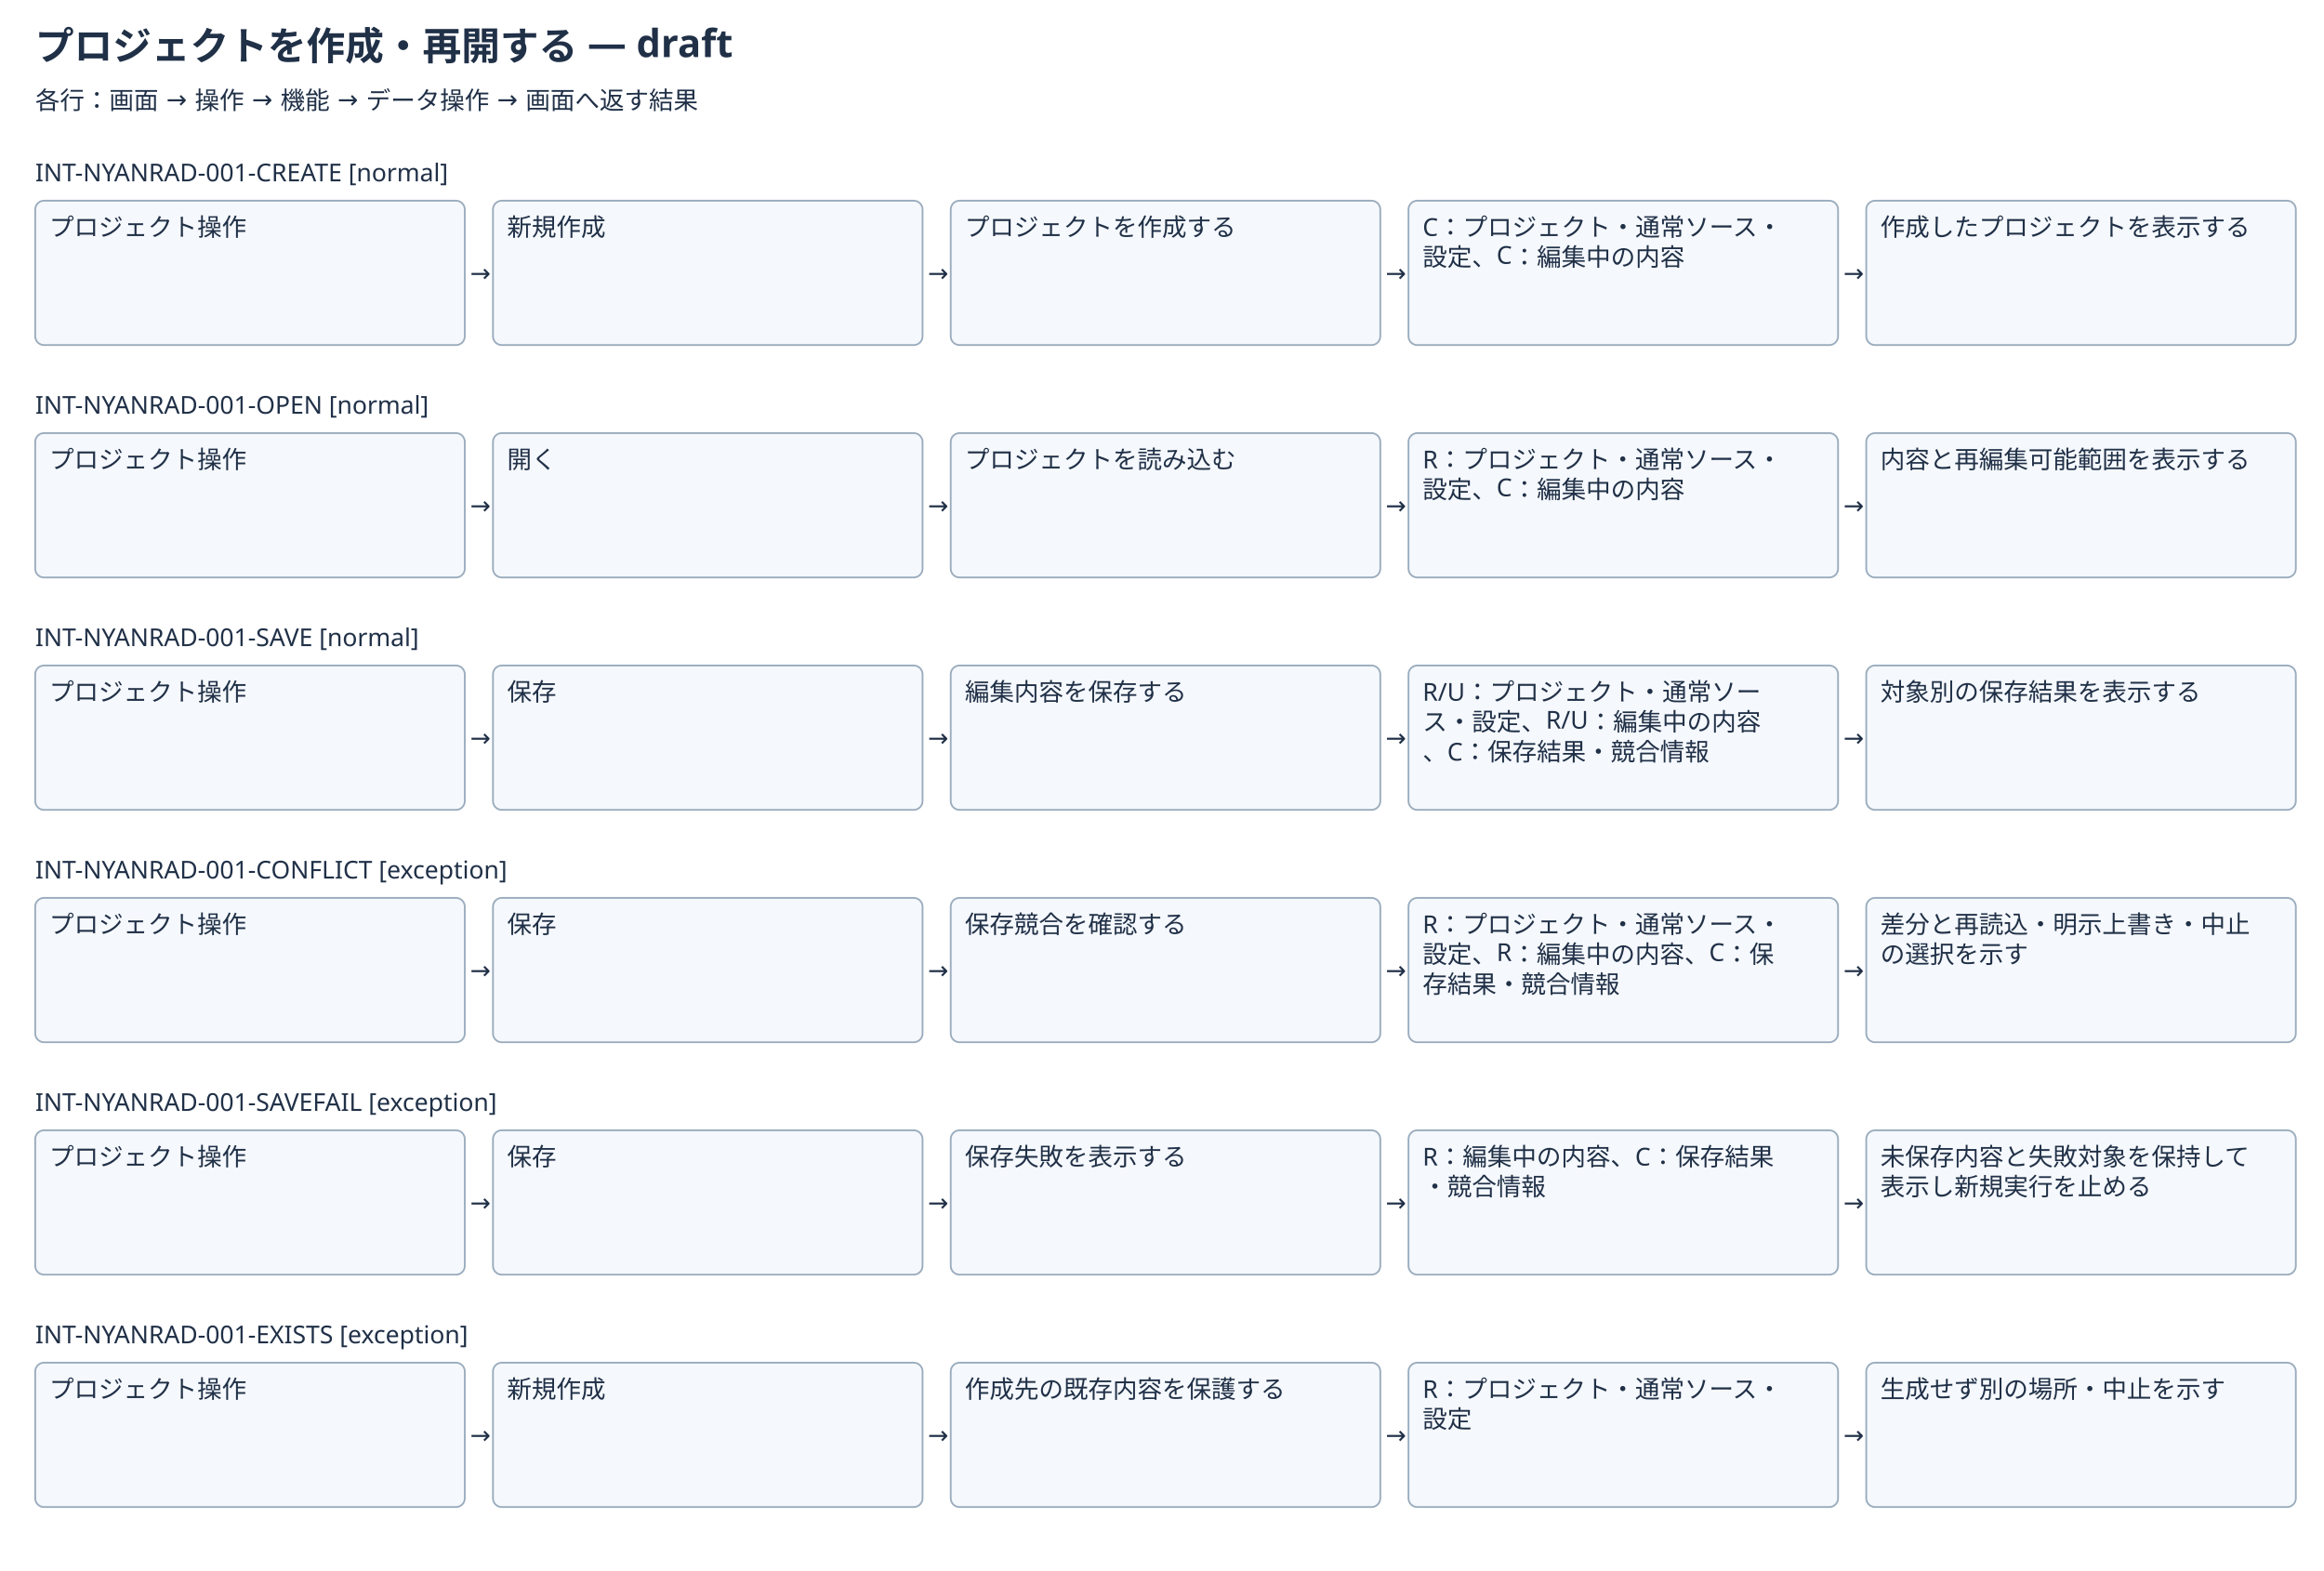
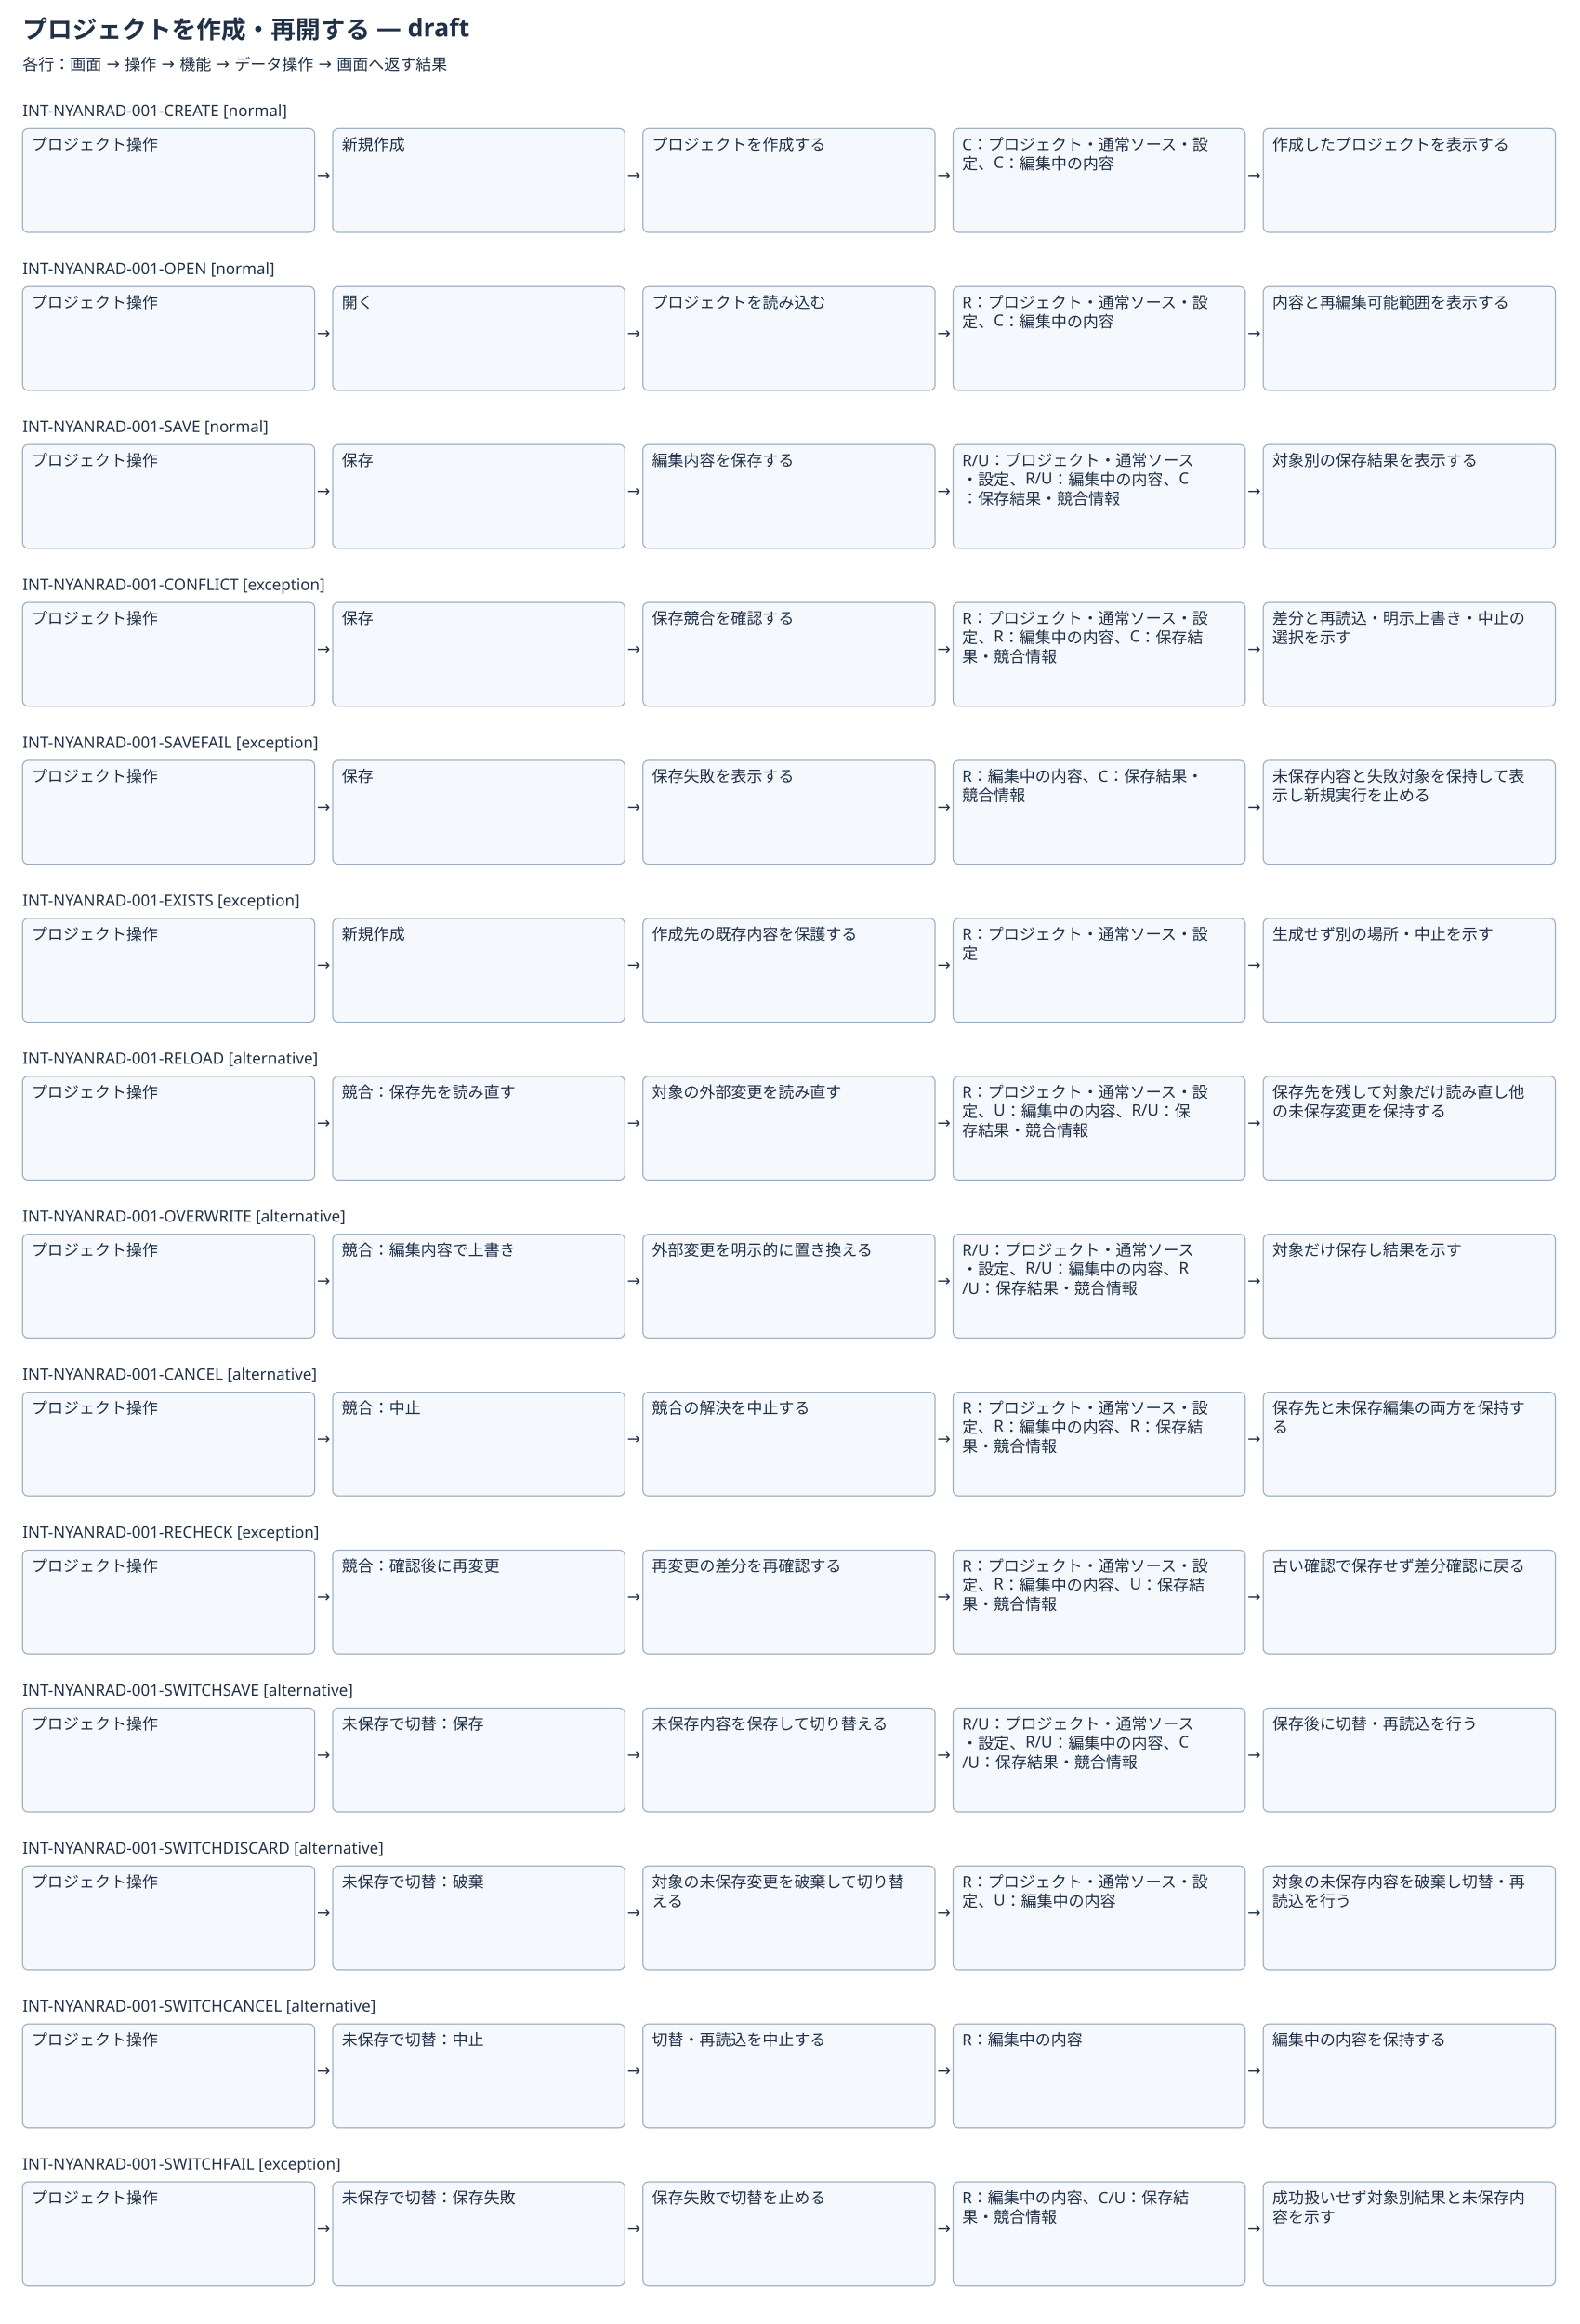
- <svg xmlns="http://www.w3.org/2000/svg" width="1320" height="892" viewBox="0 0 1320 892">
+ <svg xmlns="http://www.w3.org/2000/svg" width="1400" height="2060" viewBox="0 0 1400 2060">
  <style>text{font-family:system-ui,sans-serif;fill:#203047;font-size:14px}rect{stroke:#9aacbd;fill:#f5f8fc}.title{font-size:22px;font-weight:bold}</style>
  <text x="20" y="34" class="title">プロジェクトを作成・再開する — draft</text>
  <text x="20" y="62">各行：画面 → 操作 → 機能 → データ操作 → 画面へ返す結果</text>
  <text x="20" y="103">INT-NYANRAD-001-CREATE [normal]</text>
-   <rect x="20" y="114" width="244" height="82" rx="5" />
-   <text x="28" y="134">プロジェクト操作</text>
-   <text x="267" y="160">→</text>
-   <rect x="280" y="114" width="244" height="82" rx="5" />
-   <text x="288" y="134">新規作成</text>
-   <text x="527" y="160">→</text>
-   <rect x="540" y="114" width="244" height="82" rx="5" />
-   <text x="548" y="134">プロジェクトを作成する</text>
-   <text x="787" y="160">→</text>
-   <rect x="800" y="114" width="244" height="82" rx="5" />
-   <text x="808" y="134">C：プロジェクト・通常ソース・</text>
-   <text x="808" y="151">設定、C：編集中の内容</text>
-   <text x="1047" y="160">→</text>
-   <rect x="1060" y="114" width="244" height="82" rx="5" />
-   <text x="1068" y="134">作成したプロジェクトを表示する</text>
-   <text x="20" y="235">INT-NYANRAD-001-OPEN [normal]</text>
-   <rect x="20" y="246" width="244" height="82" rx="5" />
-   <text x="28" y="266">プロジェクト操作</text>
-   <text x="267" y="292">→</text>
-   <rect x="280" y="246" width="244" height="82" rx="5" />
-   <text x="288" y="266">開く</text>
-   <text x="527" y="292">→</text>
-   <rect x="540" y="246" width="244" height="82" rx="5" />
-   <text x="548" y="266">プロジェクトを読み込む</text>
-   <text x="787" y="292">→</text>
-   <rect x="800" y="246" width="244" height="82" rx="5" />
-   <text x="808" y="266">R：プロジェクト・通常ソース・</text>
-   <text x="808" y="283">設定、C：編集中の内容</text>
-   <text x="1047" y="292">→</text>
-   <rect x="1060" y="246" width="244" height="82" rx="5" />
-   <text x="1068" y="266">内容と再編集可能範囲を表示する</text>
-   <text x="20" y="367">INT-NYANRAD-001-SAVE [normal]</text>
-   <rect x="20" y="378" width="244" height="82" rx="5" />
-   <text x="28" y="398">プロジェクト操作</text>
-   <text x="267" y="424">→</text>
-   <rect x="280" y="378" width="244" height="82" rx="5" />
-   <text x="288" y="398">保存</text>
-   <text x="527" y="424">→</text>
-   <rect x="540" y="378" width="244" height="82" rx="5" />
-   <text x="548" y="398">編集内容を保存する</text>
-   <text x="787" y="424">→</text>
-   <rect x="800" y="378" width="244" height="82" rx="5" />
-   <text x="808" y="398">R/U：プロジェクト・通常ソー</text>
-   <text x="808" y="415">ス・設定、R/U：編集中の内容</text>
-   <text x="808" y="432">、C：保存結果・競合情報</text>
-   <text x="1047" y="424">→</text>
-   <rect x="1060" y="378" width="244" height="82" rx="5" />
-   <text x="1068" y="398">対象別の保存結果を表示する</text>
-   <text x="20" y="499">INT-NYANRAD-001-CONFLICT [exception]</text>
-   <rect x="20" y="510" width="244" height="82" rx="5" />
-   <text x="28" y="530">プロジェクト操作</text>
-   <text x="267" y="556">→</text>
-   <rect x="280" y="510" width="244" height="82" rx="5" />
-   <text x="288" y="530">保存</text>
-   <text x="527" y="556">→</text>
-   <rect x="540" y="510" width="244" height="82" rx="5" />
-   <text x="548" y="530">保存競合を確認する</text>
-   <text x="787" y="556">→</text>
-   <rect x="800" y="510" width="244" height="82" rx="5" />
-   <text x="808" y="530">R：プロジェクト・通常ソース・</text>
-   <text x="808" y="547">設定、R：編集中の内容、C：保</text>
-   <text x="808" y="564">存結果・競合情報</text>
-   <text x="1047" y="556">→</text>
-   <rect x="1060" y="510" width="244" height="82" rx="5" />
-   <text x="1068" y="530">差分と再読込・明示上書き・中止</text>
-   <text x="1068" y="547">の選択を示す</text>
-   <text x="20" y="631">INT-NYANRAD-001-SAVEFAIL [exception]</text>
-   <rect x="20" y="642" width="244" height="82" rx="5" />
-   <text x="28" y="662">プロジェクト操作</text>
-   <text x="267" y="688">→</text>
-   <rect x="280" y="642" width="244" height="82" rx="5" />
-   <text x="288" y="662">保存</text>
-   <text x="527" y="688">→</text>
-   <rect x="540" y="642" width="244" height="82" rx="5" />
-   <text x="548" y="662">保存失敗を表示する</text>
-   <text x="787" y="688">→</text>
-   <rect x="800" y="642" width="244" height="82" rx="5" />
-   <text x="808" y="662">R：編集中の内容、C：保存結果</text>
-   <text x="808" y="679">・競合情報</text>
-   <text x="1047" y="688">→</text>
-   <rect x="1060" y="642" width="244" height="82" rx="5" />
-   <text x="1068" y="662">未保存内容と失敗対象を保持して</text>
-   <text x="1068" y="679">表示し新規実行を止める</text>
-   <text x="20" y="763">INT-NYANRAD-001-EXISTS [exception]</text>
-   <rect x="20" y="774" width="244" height="82" rx="5" />
-   <text x="28" y="794">プロジェクト操作</text>
-   <text x="267" y="820">→</text>
-   <rect x="280" y="774" width="244" height="82" rx="5" />
-   <text x="288" y="794">新規作成</text>
-   <text x="527" y="820">→</text>
-   <rect x="540" y="774" width="244" height="82" rx="5" />
-   <text x="548" y="794">作成先の既存内容を保護する</text>
-   <text x="787" y="820">→</text>
-   <rect x="800" y="774" width="244" height="82" rx="5" />
-   <text x="808" y="794">R：プロジェクト・通常ソース・</text>
-   <text x="808" y="811">設定</text>
-   <text x="1047" y="820">→</text>
-   <rect x="1060" y="774" width="244" height="82" rx="5" />
-   <text x="1068" y="794">生成せず別の場所・中止を示す</text>
+   <rect x="20" y="114" width="259" height="92" rx="5" />
+   <text x="28" y="133">プロジェクト操作</text>
+   <text x="281" y="160">→</text>
+   <rect x="295" y="114" width="259" height="92" rx="5" />
+   <text x="303" y="133">新規作成</text>
+   <text x="556" y="160">→</text>
+   <rect x="570" y="114" width="259" height="92" rx="5" />
+   <text x="578" y="133">プロジェクトを作成する</text>
+   <text x="831" y="160">→</text>
+   <rect x="845" y="114" width="259" height="92" rx="5" />
+   <text x="853" y="133">C：プロジェクト・通常ソース・設</text>
+   <text x="853" y="150">定、C：編集中の内容</text>
+   <text x="1106" y="160">→</text>
+   <rect x="1120" y="114" width="259" height="92" rx="5" />
+   <text x="1128" y="133">作成したプロジェクトを表示する</text>
+   <text x="20" y="243">INT-NYANRAD-001-OPEN [normal]</text>
+   <rect x="20" y="254" width="259" height="92" rx="5" />
+   <text x="28" y="273">プロジェクト操作</text>
+   <text x="281" y="300">→</text>
+   <rect x="295" y="254" width="259" height="92" rx="5" />
+   <text x="303" y="273">開く</text>
+   <text x="556" y="300">→</text>
+   <rect x="570" y="254" width="259" height="92" rx="5" />
+   <text x="578" y="273">プロジェクトを読み込む</text>
+   <text x="831" y="300">→</text>
+   <rect x="845" y="254" width="259" height="92" rx="5" />
+   <text x="853" y="273">R：プロジェクト・通常ソース・設</text>
+   <text x="853" y="290">定、C：編集中の内容</text>
+   <text x="1106" y="300">→</text>
+   <rect x="1120" y="254" width="259" height="92" rx="5" />
+   <text x="1128" y="273">内容と再編集可能範囲を表示する</text>
+   <text x="20" y="383">INT-NYANRAD-001-SAVE [normal]</text>
+   <rect x="20" y="394" width="259" height="92" rx="5" />
+   <text x="28" y="413">プロジェクト操作</text>
+   <text x="281" y="440">→</text>
+   <rect x="295" y="394" width="259" height="92" rx="5" />
+   <text x="303" y="413">保存</text>
+   <text x="556" y="440">→</text>
+   <rect x="570" y="394" width="259" height="92" rx="5" />
+   <text x="578" y="413">編集内容を保存する</text>
+   <text x="831" y="440">→</text>
+   <rect x="845" y="394" width="259" height="92" rx="5" />
+   <text x="853" y="413">R/U：プロジェクト・通常ソース</text>
+   <text x="853" y="430">・設定、R/U：編集中の内容、C</text>
+   <text x="853" y="447">：保存結果・競合情報</text>
+   <text x="1106" y="440">→</text>
+   <rect x="1120" y="394" width="259" height="92" rx="5" />
+   <text x="1128" y="413">対象別の保存結果を表示する</text>
+   <text x="20" y="523">INT-NYANRAD-001-CONFLICT [exception]</text>
+   <rect x="20" y="534" width="259" height="92" rx="5" />
+   <text x="28" y="553">プロジェクト操作</text>
+   <text x="281" y="580">→</text>
+   <rect x="295" y="534" width="259" height="92" rx="5" />
+   <text x="303" y="553">保存</text>
+   <text x="556" y="580">→</text>
+   <rect x="570" y="534" width="259" height="92" rx="5" />
+   <text x="578" y="553">保存競合を確認する</text>
+   <text x="831" y="580">→</text>
+   <rect x="845" y="534" width="259" height="92" rx="5" />
+   <text x="853" y="553">R：プロジェクト・通常ソース・設</text>
+   <text x="853" y="570">定、R：編集中の内容、C：保存結</text>
+   <text x="853" y="587">果・競合情報</text>
+   <text x="1106" y="580">→</text>
+   <rect x="1120" y="534" width="259" height="92" rx="5" />
+   <text x="1128" y="553">差分と再読込・明示上書き・中止の</text>
+   <text x="1128" y="570">選択を示す</text>
+   <text x="20" y="663">INT-NYANRAD-001-SAVEFAIL [exception]</text>
+   <rect x="20" y="674" width="259" height="92" rx="5" />
+   <text x="28" y="693">プロジェクト操作</text>
+   <text x="281" y="720">→</text>
+   <rect x="295" y="674" width="259" height="92" rx="5" />
+   <text x="303" y="693">保存</text>
+   <text x="556" y="720">→</text>
+   <rect x="570" y="674" width="259" height="92" rx="5" />
+   <text x="578" y="693">保存失敗を表示する</text>
+   <text x="831" y="720">→</text>
+   <rect x="845" y="674" width="259" height="92" rx="5" />
+   <text x="853" y="693">R：編集中の内容、C：保存結果・</text>
+   <text x="853" y="710">競合情報</text>
+   <text x="1106" y="720">→</text>
+   <rect x="1120" y="674" width="259" height="92" rx="5" />
+   <text x="1128" y="693">未保存内容と失敗対象を保持して表</text>
+   <text x="1128" y="710">示し新規実行を止める</text>
+   <text x="20" y="803">INT-NYANRAD-001-EXISTS [exception]</text>
+   <rect x="20" y="814" width="259" height="92" rx="5" />
+   <text x="28" y="833">プロジェクト操作</text>
+   <text x="281" y="860">→</text>
+   <rect x="295" y="814" width="259" height="92" rx="5" />
+   <text x="303" y="833">新規作成</text>
+   <text x="556" y="860">→</text>
+   <rect x="570" y="814" width="259" height="92" rx="5" />
+   <text x="578" y="833">作成先の既存内容を保護する</text>
+   <text x="831" y="860">→</text>
+   <rect x="845" y="814" width="259" height="92" rx="5" />
+   <text x="853" y="833">R：プロジェクト・通常ソース・設</text>
+   <text x="853" y="850">定</text>
+   <text x="1106" y="860">→</text>
+   <rect x="1120" y="814" width="259" height="92" rx="5" />
+   <text x="1128" y="833">生成せず別の場所・中止を示す</text>
+   <text x="20" y="943">INT-NYANRAD-001-RELOAD [alternative]</text>
+   <rect x="20" y="954" width="259" height="92" rx="5" />
+   <text x="28" y="973">プロジェクト操作</text>
+   <text x="281" y="1000">→</text>
+   <rect x="295" y="954" width="259" height="92" rx="5" />
+   <text x="303" y="973">競合：保存先を読み直す</text>
+   <text x="556" y="1000">→</text>
+   <rect x="570" y="954" width="259" height="92" rx="5" />
+   <text x="578" y="973">対象の外部変更を読み直す</text>
+   <text x="831" y="1000">→</text>
+   <rect x="845" y="954" width="259" height="92" rx="5" />
+   <text x="853" y="973">R：プロジェクト・通常ソース・設</text>
+   <text x="853" y="990">定、U：編集中の内容、R/U：保</text>
+   <text x="853" y="1007">存結果・競合情報</text>
+   <text x="1106" y="1000">→</text>
+   <rect x="1120" y="954" width="259" height="92" rx="5" />
+   <text x="1128" y="973">保存先を残して対象だけ読み直し他</text>
+   <text x="1128" y="990">の未保存変更を保持する</text>
+   <text x="20" y="1083">INT-NYANRAD-001-OVERWRITE [alternative]</text>
+   <rect x="20" y="1094" width="259" height="92" rx="5" />
+   <text x="28" y="1113">プロジェクト操作</text>
+   <text x="281" y="1140">→</text>
+   <rect x="295" y="1094" width="259" height="92" rx="5" />
+   <text x="303" y="1113">競合：編集内容で上書き</text>
+   <text x="556" y="1140">→</text>
+   <rect x="570" y="1094" width="259" height="92" rx="5" />
+   <text x="578" y="1113">外部変更を明示的に置き換える</text>
+   <text x="831" y="1140">→</text>
+   <rect x="845" y="1094" width="259" height="92" rx="5" />
+   <text x="853" y="1113">R/U：プロジェクト・通常ソース</text>
+   <text x="853" y="1130">・設定、R/U：編集中の内容、R</text>
+   <text x="853" y="1147">/U：保存結果・競合情報</text>
+   <text x="1106" y="1140">→</text>
+   <rect x="1120" y="1094" width="259" height="92" rx="5" />
+   <text x="1128" y="1113">対象だけ保存し結果を示す</text>
+   <text x="20" y="1223">INT-NYANRAD-001-CANCEL [alternative]</text>
+   <rect x="20" y="1234" width="259" height="92" rx="5" />
+   <text x="28" y="1253">プロジェクト操作</text>
+   <text x="281" y="1280">→</text>
+   <rect x="295" y="1234" width="259" height="92" rx="5" />
+   <text x="303" y="1253">競合：中止</text>
+   <text x="556" y="1280">→</text>
+   <rect x="570" y="1234" width="259" height="92" rx="5" />
+   <text x="578" y="1253">競合の解決を中止する</text>
+   <text x="831" y="1280">→</text>
+   <rect x="845" y="1234" width="259" height="92" rx="5" />
+   <text x="853" y="1253">R：プロジェクト・通常ソース・設</text>
+   <text x="853" y="1270">定、R：編集中の内容、R：保存結</text>
+   <text x="853" y="1287">果・競合情報</text>
+   <text x="1106" y="1280">→</text>
+   <rect x="1120" y="1234" width="259" height="92" rx="5" />
+   <text x="1128" y="1253">保存先と未保存編集の両方を保持す</text>
+   <text x="1128" y="1270">る</text>
+   <text x="20" y="1363">INT-NYANRAD-001-RECHECK [exception]</text>
+   <rect x="20" y="1374" width="259" height="92" rx="5" />
+   <text x="28" y="1393">プロジェクト操作</text>
+   <text x="281" y="1420">→</text>
+   <rect x="295" y="1374" width="259" height="92" rx="5" />
+   <text x="303" y="1393">競合：確認後に再変更</text>
+   <text x="556" y="1420">→</text>
+   <rect x="570" y="1374" width="259" height="92" rx="5" />
+   <text x="578" y="1393">再変更の差分を再確認する</text>
+   <text x="831" y="1420">→</text>
+   <rect x="845" y="1374" width="259" height="92" rx="5" />
+   <text x="853" y="1393">R：プロジェクト・通常ソース・設</text>
+   <text x="853" y="1410">定、R：編集中の内容、U：保存結</text>
+   <text x="853" y="1427">果・競合情報</text>
+   <text x="1106" y="1420">→</text>
+   <rect x="1120" y="1374" width="259" height="92" rx="5" />
+   <text x="1128" y="1393">古い確認で保存せず差分確認に戻る</text>
+   <text x="20" y="1503">INT-NYANRAD-001-SWITCHSAVE [alternative]</text>
+   <rect x="20" y="1514" width="259" height="92" rx="5" />
+   <text x="28" y="1533">プロジェクト操作</text>
+   <text x="281" y="1560">→</text>
+   <rect x="295" y="1514" width="259" height="92" rx="5" />
+   <text x="303" y="1533">未保存で切替：保存</text>
+   <text x="556" y="1560">→</text>
+   <rect x="570" y="1514" width="259" height="92" rx="5" />
+   <text x="578" y="1533">未保存内容を保存して切り替える</text>
+   <text x="831" y="1560">→</text>
+   <rect x="845" y="1514" width="259" height="92" rx="5" />
+   <text x="853" y="1533">R/U：プロジェクト・通常ソース</text>
+   <text x="853" y="1550">・設定、R/U：編集中の内容、C</text>
+   <text x="853" y="1567">/U：保存結果・競合情報</text>
+   <text x="1106" y="1560">→</text>
+   <rect x="1120" y="1514" width="259" height="92" rx="5" />
+   <text x="1128" y="1533">保存後に切替・再読込を行う</text>
+   <text x="20" y="1643">INT-NYANRAD-001-SWITCHDISCARD [alternative]</text>
+   <rect x="20" y="1654" width="259" height="92" rx="5" />
+   <text x="28" y="1673">プロジェクト操作</text>
+   <text x="281" y="1700">→</text>
+   <rect x="295" y="1654" width="259" height="92" rx="5" />
+   <text x="303" y="1673">未保存で切替：破棄</text>
+   <text x="556" y="1700">→</text>
+   <rect x="570" y="1654" width="259" height="92" rx="5" />
+   <text x="578" y="1673">対象の未保存変更を破棄して切り替</text>
+   <text x="578" y="1690">える</text>
+   <text x="831" y="1700">→</text>
+   <rect x="845" y="1654" width="259" height="92" rx="5" />
+   <text x="853" y="1673">R：プロジェクト・通常ソース・設</text>
+   <text x="853" y="1690">定、U：編集中の内容</text>
+   <text x="1106" y="1700">→</text>
+   <rect x="1120" y="1654" width="259" height="92" rx="5" />
+   <text x="1128" y="1673">対象の未保存内容を破棄し切替・再</text>
+   <text x="1128" y="1690">読込を行う</text>
+   <text x="20" y="1783">INT-NYANRAD-001-SWITCHCANCEL [alternative]</text>
+   <rect x="20" y="1794" width="259" height="92" rx="5" />
+   <text x="28" y="1813">プロジェクト操作</text>
+   <text x="281" y="1840">→</text>
+   <rect x="295" y="1794" width="259" height="92" rx="5" />
+   <text x="303" y="1813">未保存で切替：中止</text>
+   <text x="556" y="1840">→</text>
+   <rect x="570" y="1794" width="259" height="92" rx="5" />
+   <text x="578" y="1813">切替・再読込を中止する</text>
+   <text x="831" y="1840">→</text>
+   <rect x="845" y="1794" width="259" height="92" rx="5" />
+   <text x="853" y="1813">R：編集中の内容</text>
+   <text x="1106" y="1840">→</text>
+   <rect x="1120" y="1794" width="259" height="92" rx="5" />
+   <text x="1128" y="1813">編集中の内容を保持する</text>
+   <text x="20" y="1923">INT-NYANRAD-001-SWITCHFAIL [exception]</text>
+   <rect x="20" y="1934" width="259" height="92" rx="5" />
+   <text x="28" y="1953">プロジェクト操作</text>
+   <text x="281" y="1980">→</text>
+   <rect x="295" y="1934" width="259" height="92" rx="5" />
+   <text x="303" y="1953">未保存で切替：保存失敗</text>
+   <text x="556" y="1980">→</text>
+   <rect x="570" y="1934" width="259" height="92" rx="5" />
+   <text x="578" y="1953">保存失敗で切替を止める</text>
+   <text x="831" y="1980">→</text>
+   <rect x="845" y="1934" width="259" height="92" rx="5" />
+   <text x="853" y="1953">R：編集中の内容、C/U：保存結</text>
+   <text x="853" y="1970">果・競合情報</text>
+   <text x="1106" y="1980">→</text>
+   <rect x="1120" y="1934" width="259" height="92" rx="5" />
+   <text x="1128" y="1953">成功扱いせず対象別結果と未保存内</text>
+   <text x="1128" y="1970">容を示す</text>
</svg>
